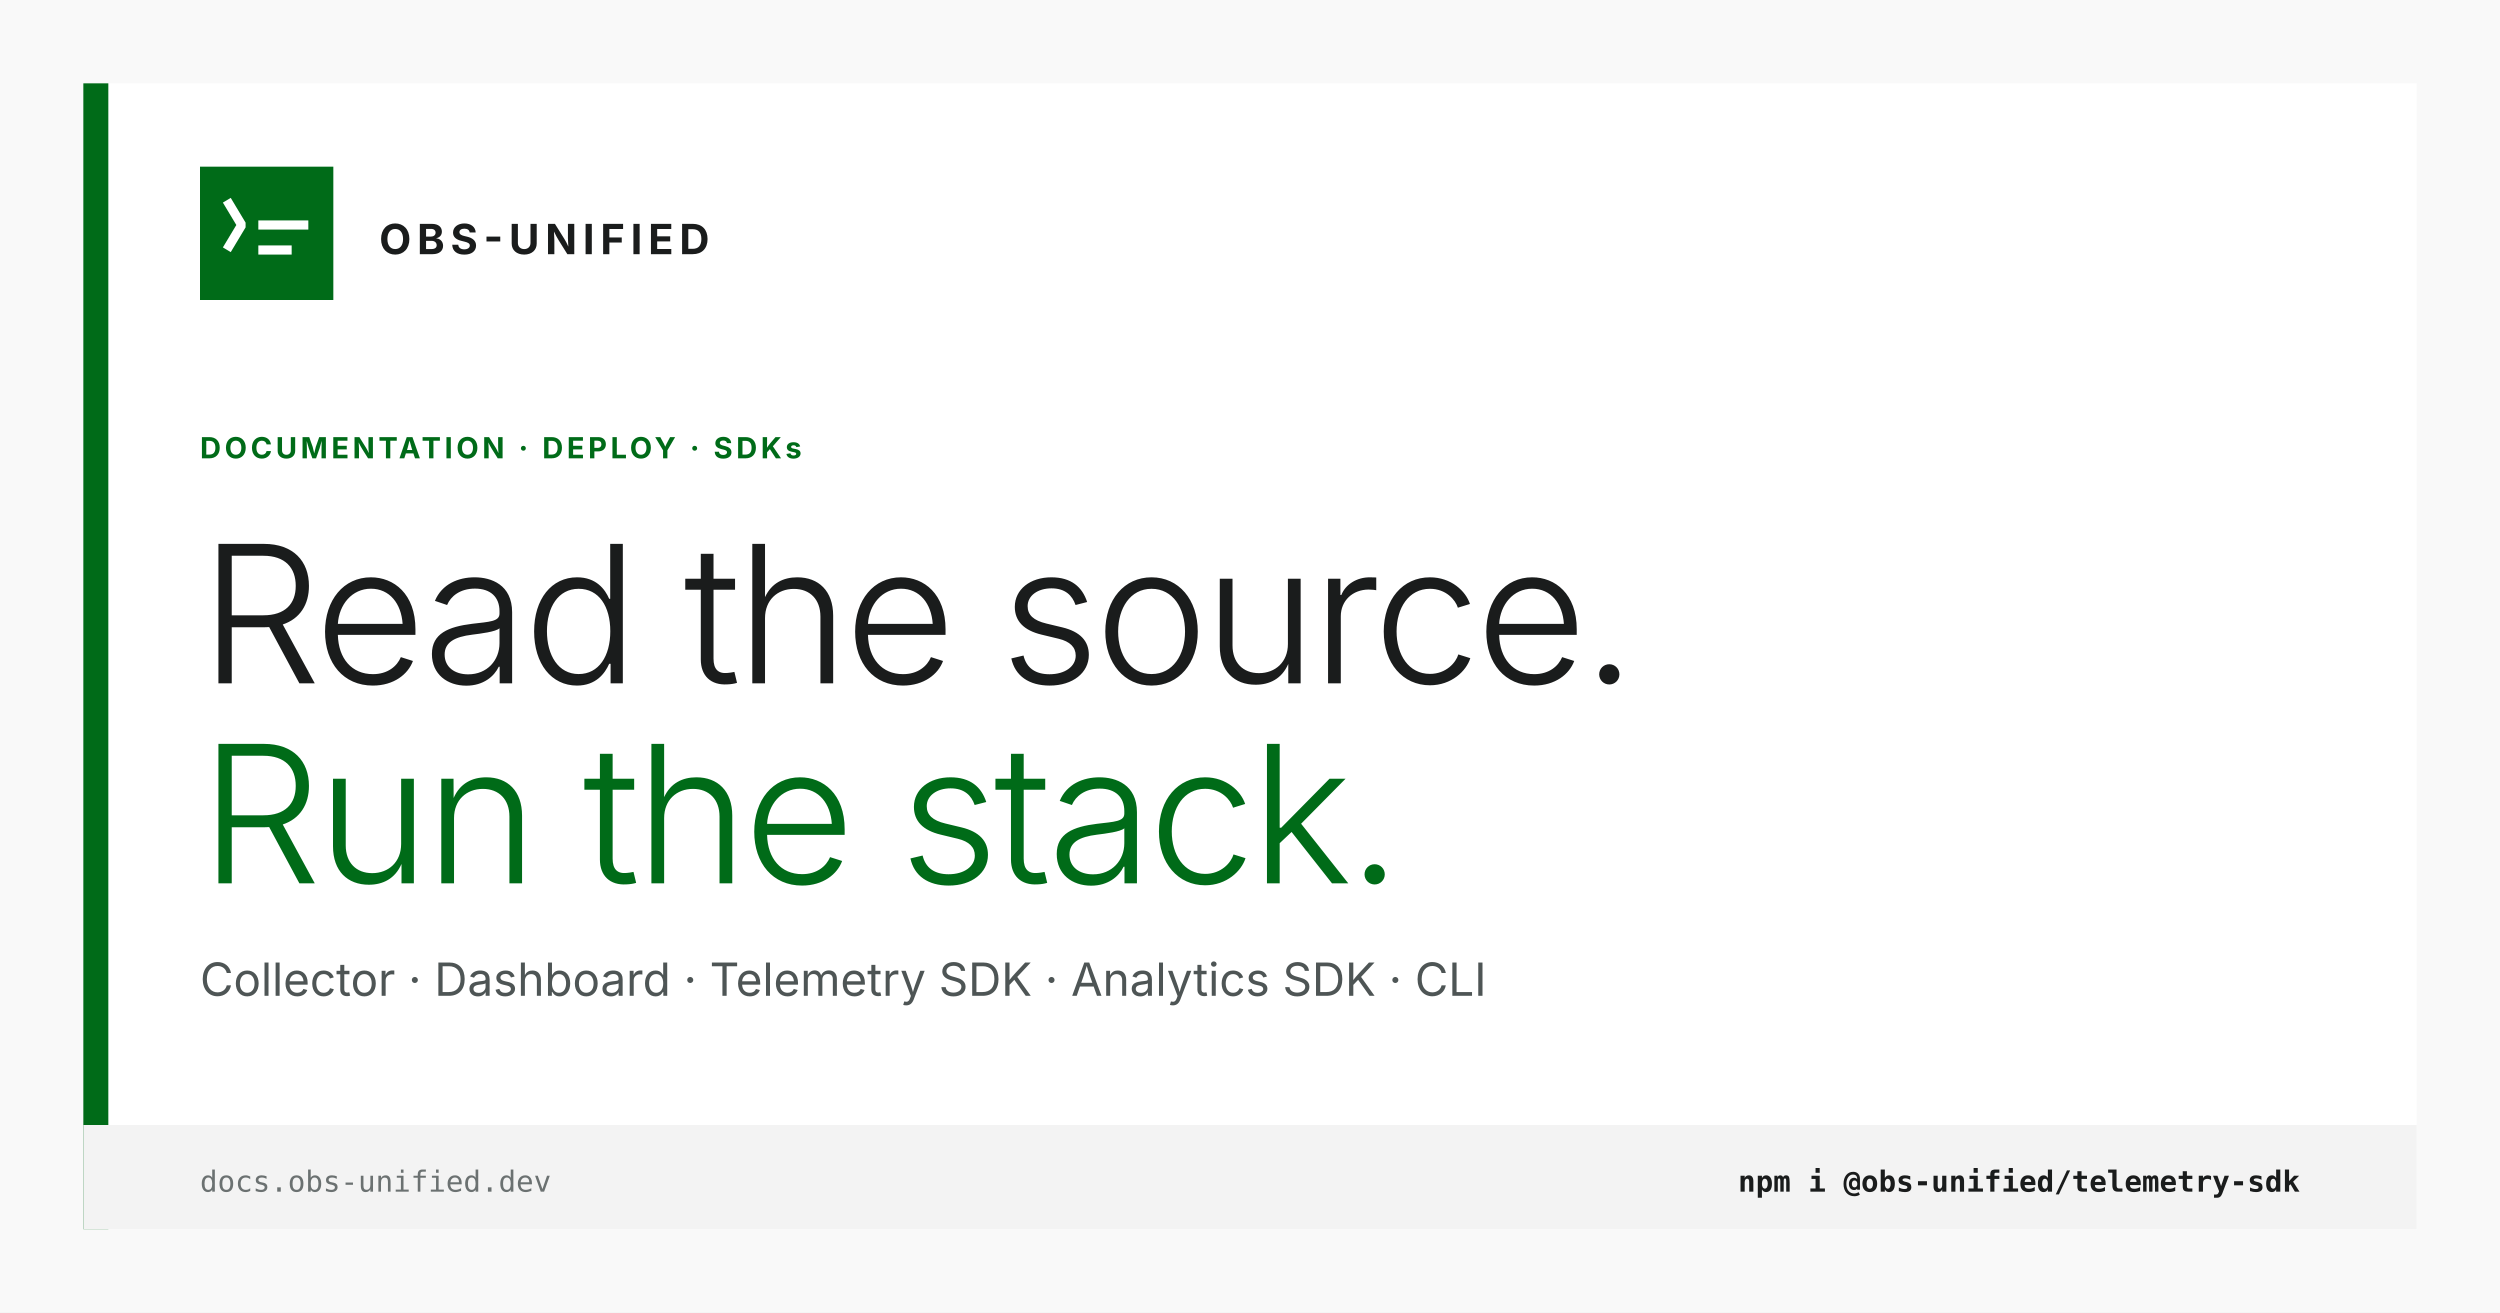
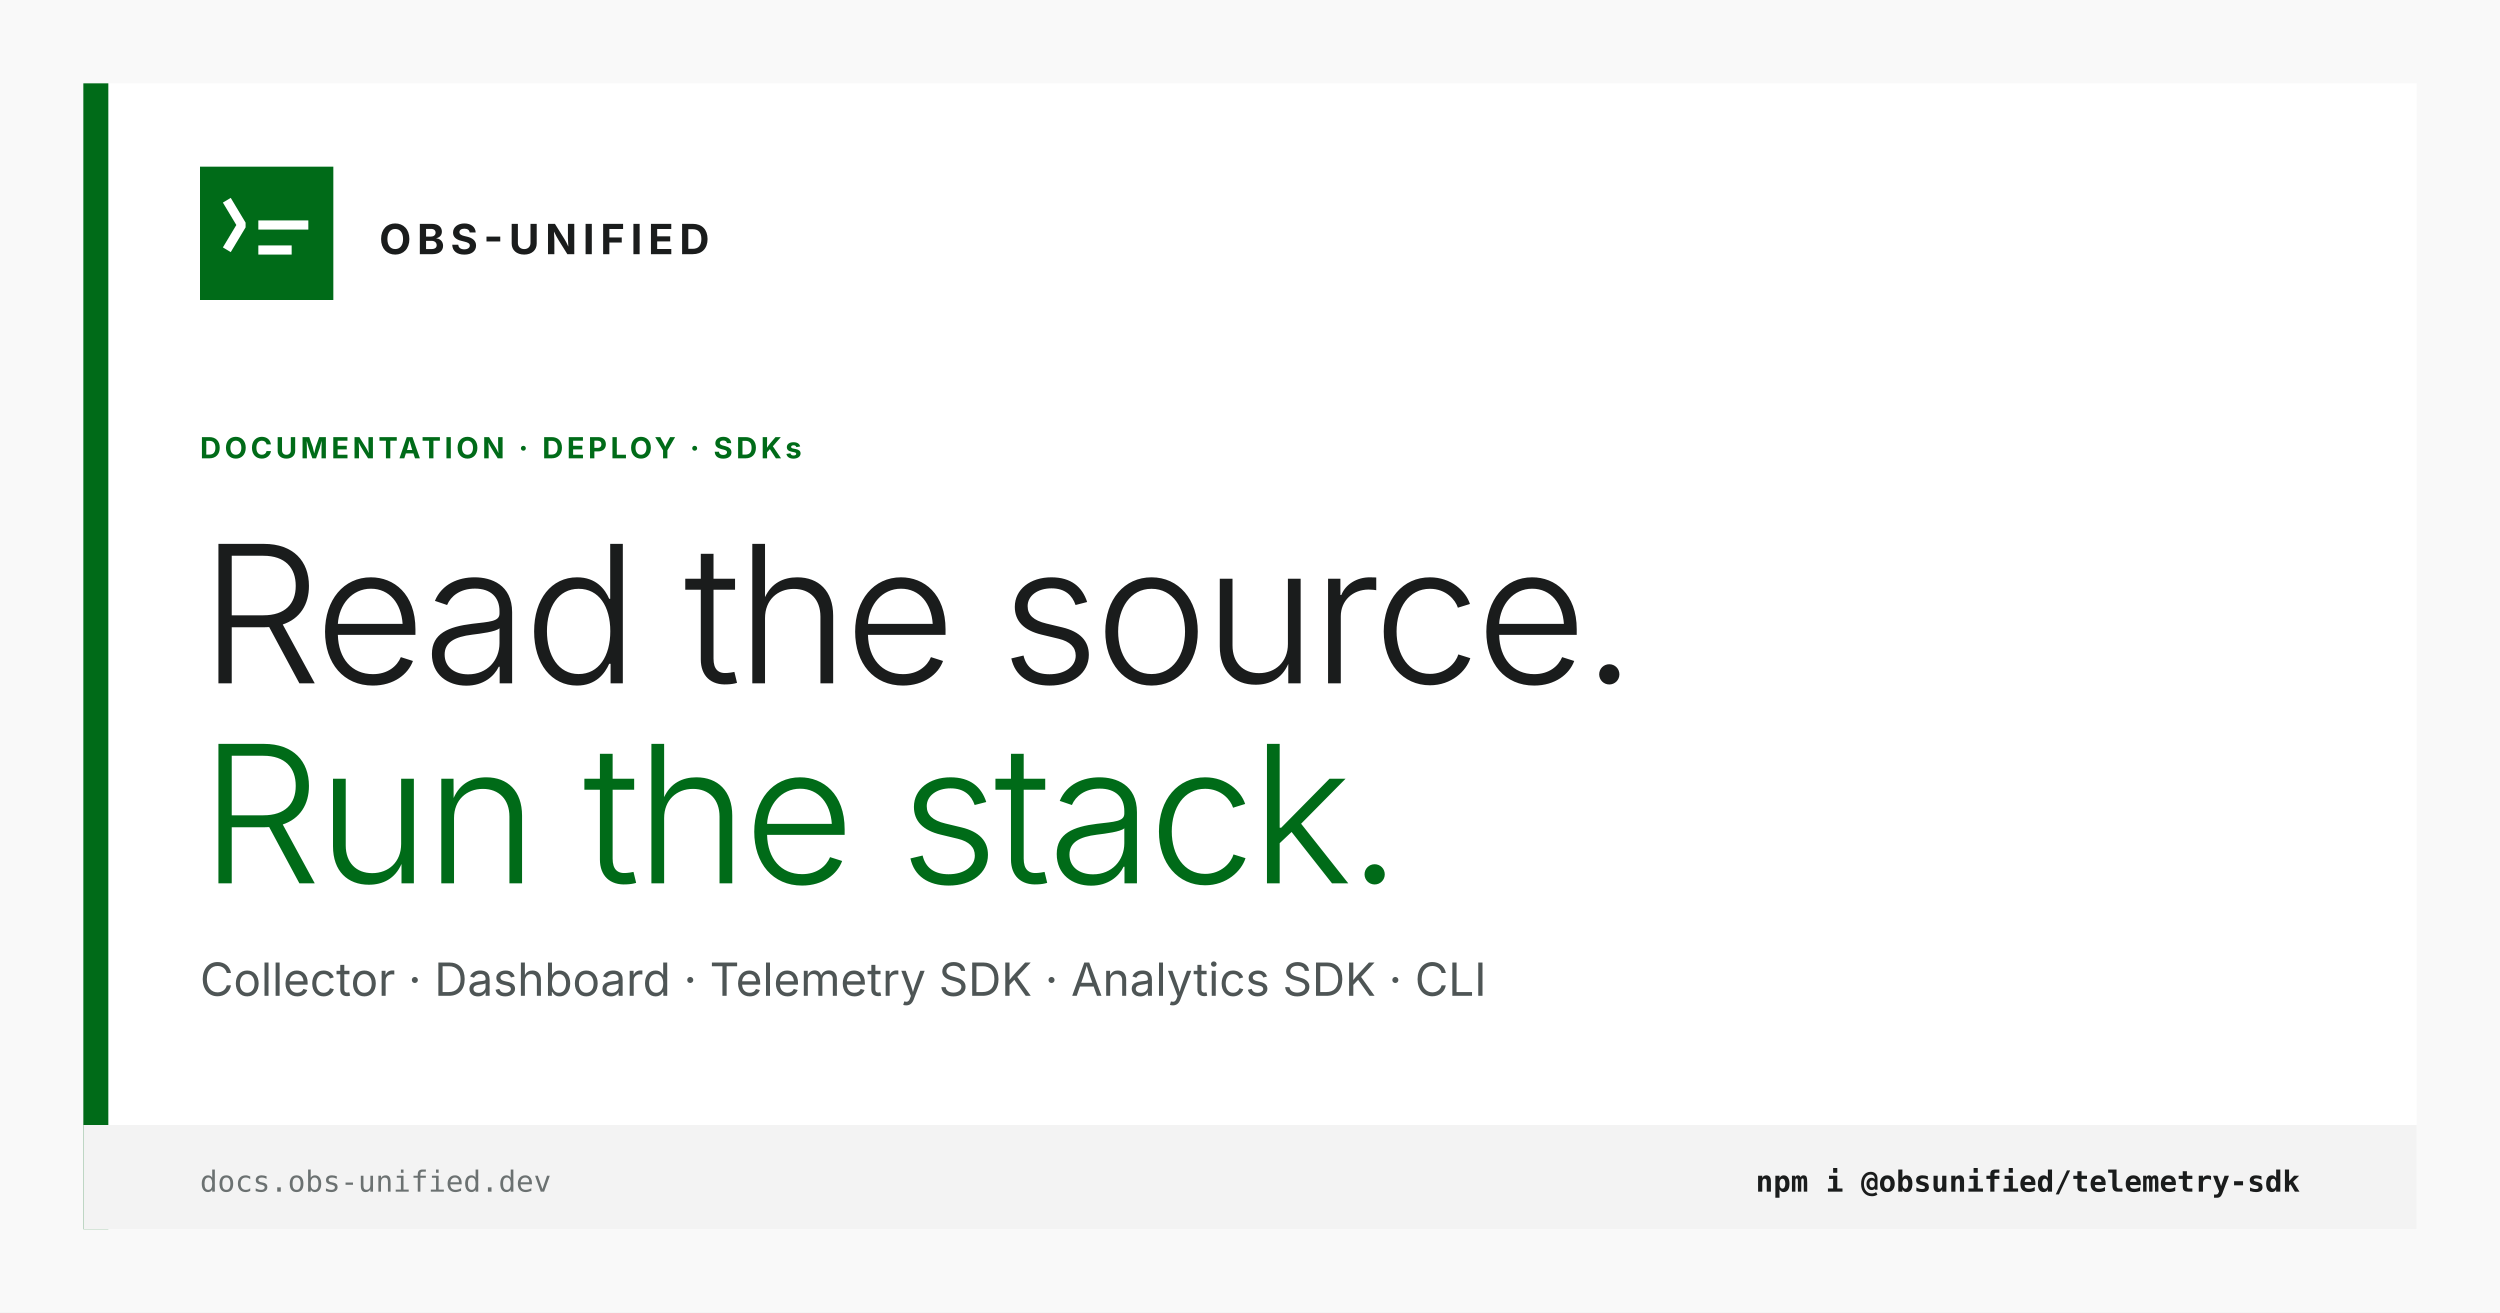
<svg xmlns="http://www.w3.org/2000/svg" viewBox="0 0 1200 630" width="1200" height="630" role="img" aria-label="obs-unified docs — read the source, run the stack">
  <rect width="1200" height="630" fill="#F9F9F9" />
  <rect x="40" y="40" width="1120" height="550" fill="#FFFFFF" />
  <rect x="40" y="40" width="12" height="550" fill="#006B18" />
  <g transform="translate(96 80)">
    <rect width="64" height="64" fill="#006B18" />
    <path d="M14 18 L20 28 L14 38" fill="none" stroke="#FFFFFF" stroke-width="4.4" stroke-linejoin="bevel" stroke-linecap="square" />
    <rect x="28" y="25.8" width="24" height="4.4" fill="#FFFFFF" />
    <rect x="28" y="37.8" width="16" height="4.4" fill="#FFFFFF" />
    <text x="86" y="42" fill="#1A1C1C" font-family="'Inter Variable','Inter',ui-sans-serif,system-ui,sans-serif" font-size="20" font-weight="700" letter-spacing="2.8">OBS-UNIFIED</text>
  </g>
  <text x="96" y="220" fill="#006B18" font-family="'Inter Variable','Inter',ui-sans-serif,system-ui,sans-serif" font-size="14" font-weight="700" letter-spacing="1.7">DOCUMENTATION · DEPLOY · SDKs</text>
  <text x="96" y="328" fill="#1A1C1C" font-family="'Inter Variable','Inter',ui-sans-serif,system-ui,sans-serif" font-size="92" font-weight="300" letter-spacing="-2.2">Read the source.</text>
  <text x="96" y="424" fill="#006B18" font-family="'Inter Variable','Inter',ui-sans-serif,system-ui,sans-serif" font-size="92" font-weight="300" letter-spacing="-2.2">Run the stack.</text>
  <text x="96" y="478" fill="#4E5555" font-family="'Inter Variable','Inter',ui-sans-serif,system-ui,sans-serif" font-size="22" font-weight="400">Collector · Dashboard · Telemetry SDK · Analytics SDK · CLI</text>
  <rect x="40" y="540" width="1120" height="50" fill="#F3F3F3" />
  <text x="96" y="572" fill="#6B7171" font-family="ui-monospace,SFMono-Regular,Menlo,Consolas,monospace" font-size="14" font-weight="500">docs.obs-unified.dev</text>
-   <text x="1104" y="572" text-anchor="end" fill="#1A1C1C" font-family="ui-monospace,SFMono-Regular,Menlo,Consolas,monospace" font-size="14" font-weight="600">npm i @obs-unified/telemetry-sdk</text>
+   <text x="1104" y="572" text-anchor="end" fill="#1A1C1C" font-family="ui-monospace,SFMono-Regular,Menlo,Consolas,monospace" font-size="14" font-weight="600">npm i @obsunified/telemetry-sdk</text>
</svg>
